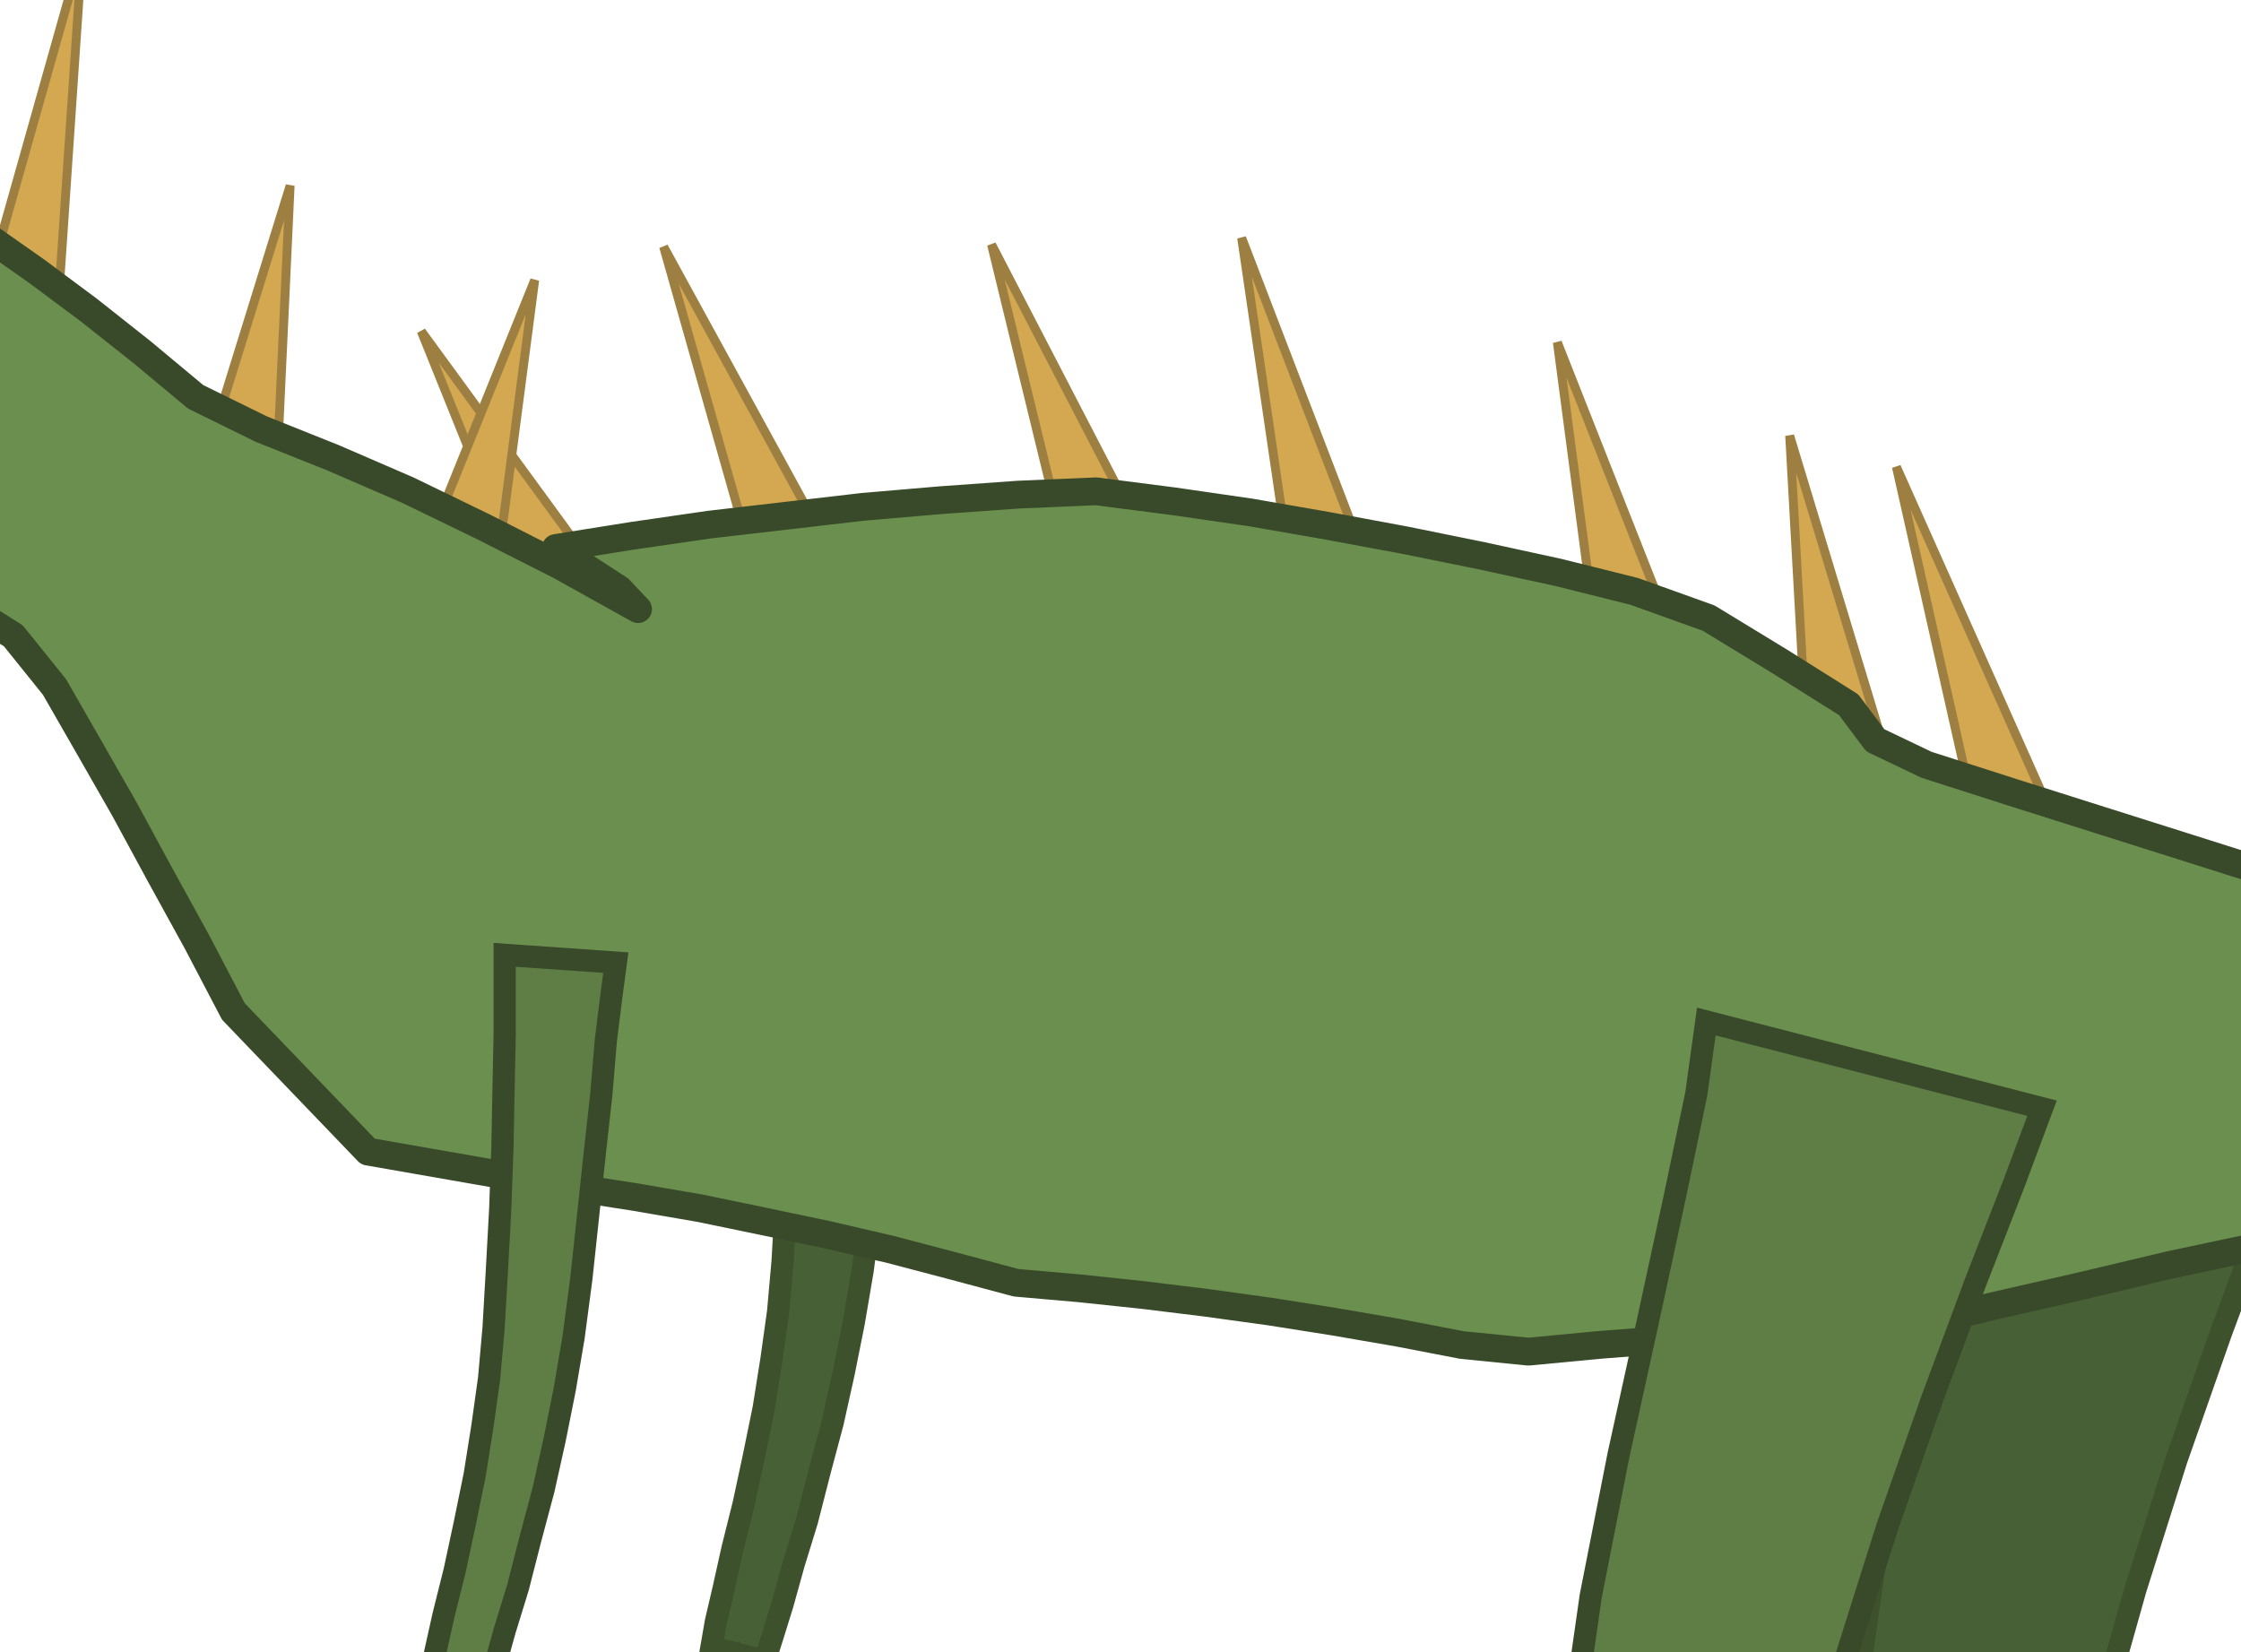
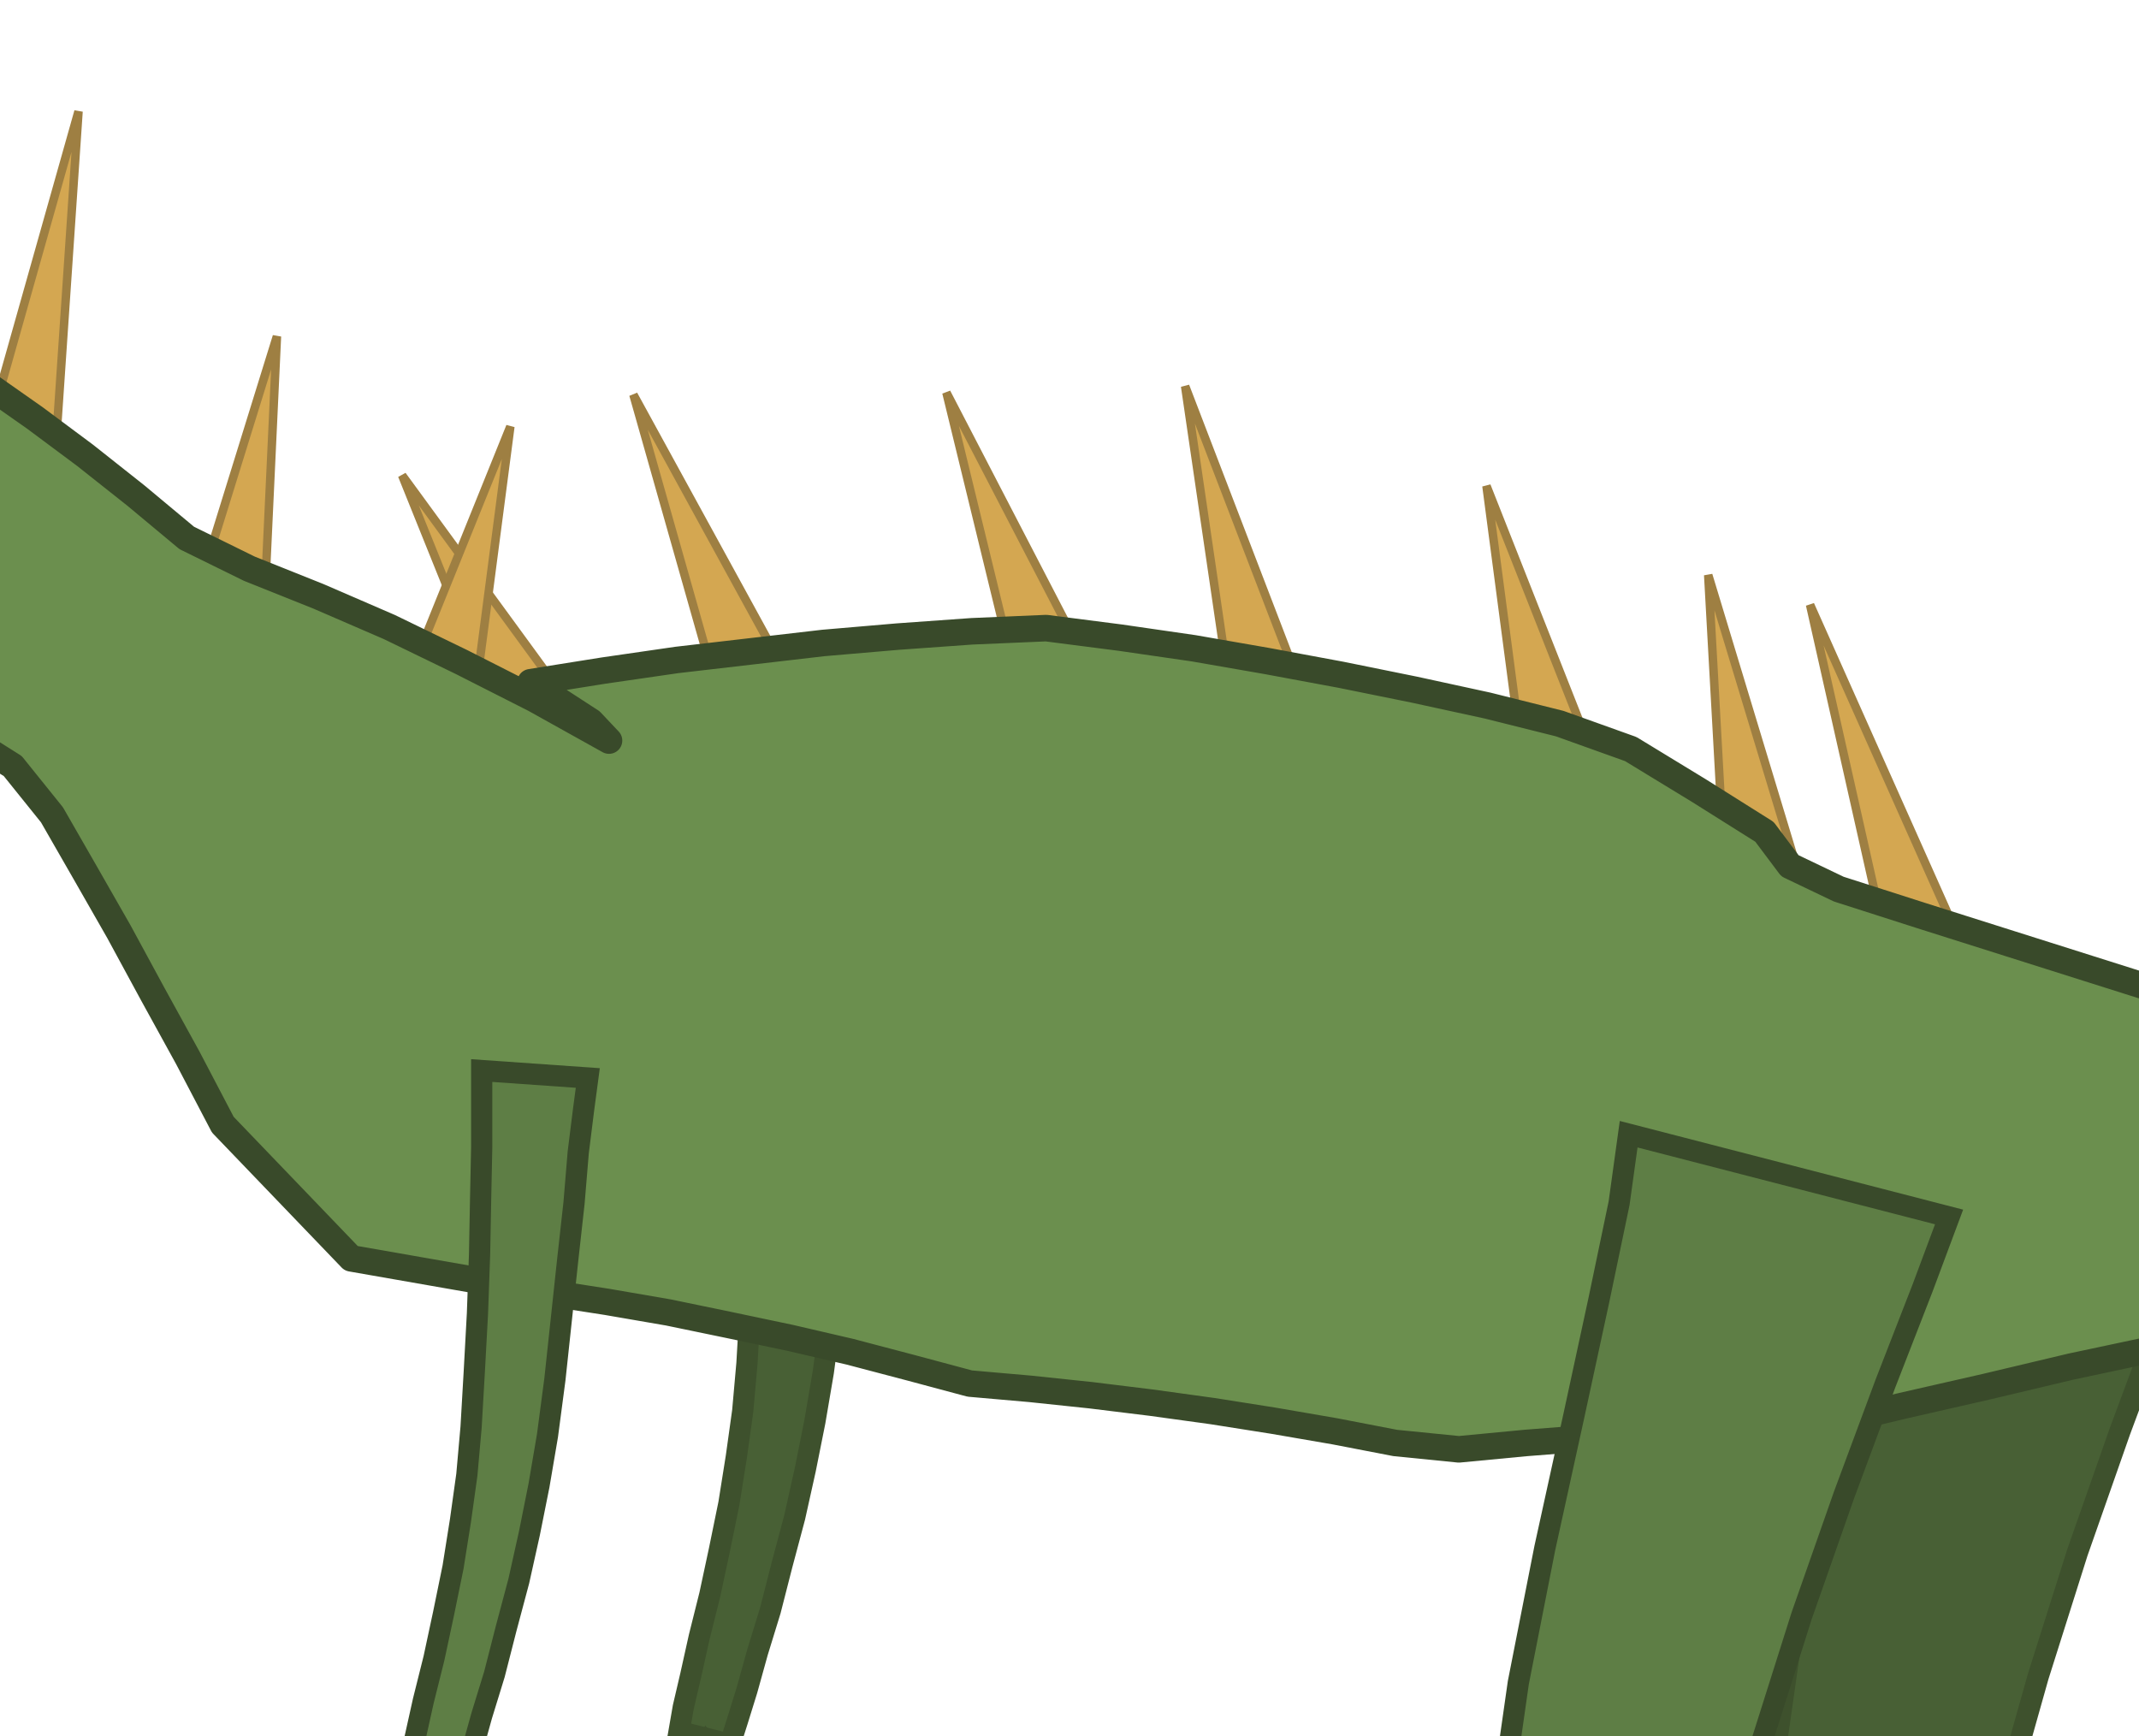
- <svg xmlns="http://www.w3.org/2000/svg" viewBox="340.4 208.5 201.6 148.6" role="img" aria-label="Velociraptor skin">
+ <svg xmlns="http://www.w3.org/2000/svg" viewBox="340.4 193.5 201.6 163.6" role="img" aria-label="Velociraptor skin">
  <path d="M519.9 294.4L519 300.9L517.1 310L514.7 321.1L512 333.4L509.5 346.1L507.7 358.7L506.8 370.5L507.5 381.1L510.4 390.6L515.2 398.4L521 404.6L526.9 409.6L532.5 413.9L537 417.5L540.2 420.5L541.7 423L541.4 425.8L540.1 429.2L537.8 433L534.8 436.9L531.5 440.6L528.2 444.1L525.3 447.3L523.2 449.8L534.8 458.2L536.2 455.9L538.5 452.8L541.5 448.9L544.9 444.4L548.1 439.3L550.8 433.7L552.5 427.6L552.3 421L550.3 414.5L546.5 408.8L541.8 403.7L537.1 398.7L532.7 393.8L529.3 388.9L527.2 384.1L526.5 379.1L527.3 372.1L529.4 362.5L532.5 351.5L536.2 339.8L540.2 328.4L544.1 317.9L547.6 308.9L550.1 302.2Z" fill="#486035" stroke="#3e512d" stroke-width="2" />
  <ellipse cx="527" cy="461" rx="20.1" ry="6.5" fill="#486035" stroke="#3e512d" stroke-width="2" />
  <path d="M411.8 288.4L411.8 291.5L411.8 295.6L411.7 300.4L411.6 305.7L411.4 311.3L411.1 316.8L410.8 322L410.4 326.5L409.8 330.8L409.1 335.2L408.2 339.6L407.3 343.8L406.3 347.8L405.5 351.4L404.8 354.4L404.4 356.7L409.2 357.9L409.9 355.7L410.8 352.8L411.8 349.2L413 345.3L414.1 341L415.3 336.5L416.3 332L417.2 327.5L418 322.8L418.7 317.5L419.3 311.9L419.9 306.3L420.5 300.9L420.9 296.1L421.4 292.1L421.8 289.1Z" fill="#486035" stroke="#3e512d" stroke-width="2" />
  <path d="M406.8 357.3L397.8 366.3L411.8 364.3Z" fill="#486035" stroke="#3e512d" stroke-width="1.5" />
  <g fill="#cf9d3e" stroke="#93712e" stroke-width="0.8" opacity="0.9">
    <path d="M675.5 307.6L663 275.4L668.6 307Z" />
    <path d="M640.4 302.7L627.5 272.1L633.5 302.1Z" />
    <path d="M614.7 299.2L601.7 266.9L607.7 298.7Z" />
    <path d="M581.2 294.9L567.2 274.3L574.2 294.5Z" />
    <path d="M556.6 291.9L543 261.3L549.6 291.6Z" />
    <path d="M525 281.9L511 250.5L518 281.6Z" />
    <path d="M509.6 274.8L501.4 247.7L502.8 272.9Z" />
    <path d="M490.4 264.4L480.5 239.3L483.6 262.8Z" />
    <path d="M463 258.3L452.1 229.9L456.1 257.2Z" />
    <path d="M442.3 255L429.6 230.5L435.4 254.3Z" />
    <path d="M414.5 257L400.1 230.7L407.5 256.8Z" />
    <path d="M394 259.8L378.3 238.3L387 259.9Z" />
    <path d="M385.1 259.7L388.5 233.7L379.9 255Z" />
    <path d="M365.3 250.9L366.5 225.2L359.9 246.5Z" />
    <path d="M345.6 236.4L347.8 204L339.7 232.7Z" />
    <path d="M331.8 227.1L331.6 191.7L325.5 224.1Z" />
    <path d="M313 218.8L303.6 192.4L306.2 217.2Z" />
  </g>
  <defs>
    <clipPath id="bod-part-velociraptor-skin">
      <path d="M754.6 317.8L745.2 316.3L735.9 314.9L726.6 313.4L717.4 312L708.3 310.6L699.2 309.3L690.1 307.9L681.1 306.6L672.2 305.3L663.4 304.1L654.5 302.8L645.8 301.6L637.1 300.4L628.5 299.2L619.9 298.1L611.4 297L602.9 295.9L594.5 294.8L586.1 293.7L577.8 292.7L569.6 291.7L561.4 290.7L553.2 289.8L545.2 287.3L537.3 284.8L529.4 282.3L521.5 279.8L513.7 277.3L509.1 275.1L506.7 271.9L500.5 268L494.1 264.1L487.4 261.7L480.6 260L473.7 258.5L466.8 257.1L459.8 255.8L452.9 254.6L446 253.6L439 252.7L432 253L425 253.5L418 254.1L411.1 254.9L404.2 255.7L397.3 256.7L390.4 257.8L396.1 261.5L397.8 263.3L390.8 259.4L383.9 255.9L377.1 252.6L370.4 249.7L363.9 247.1L358 244.2L353.2 240.2L348.4 236.4L343.7 232.9L339 229.6L334.2 226.6L329.5 223.8L324.7 221.3L319.9 219L315.1 217L310.1 216L305 216L300 216.3L295.1 216.9L290.5 217.9L286 219.3L281.7 220.9L277.7 222.8L273.9 225.1L270.3 227.6L267 230.3L264 233.3L261.2 236.4L266.9 244.5L270.4 243.3L273.7 242.5L276.9 242L279.9 241.8L282.9 241.9L285.9 242.2L288.7 242.7L291.5 243.5L294.2 244.5L297 245.7L299.7 247L302.5 248.6L305.5 249.7L308.8 250.4L312.3 251.3L316 252.5L319.9 254L324 255.8L328.2 257.8L332.5 260.2L337 262.8L341.6 265.7L345.3 270.3L348.4 275.7L351.6 281.3L354.8 287.2L358.1 293.2L361.4 299.5L373.5 312.1L391.8 315.3L397.6 316.2L403.4 317.2L409.2 318.4L414.9 319.6L420.5 320.9L426.2 322.4L431.8 323.9L437.5 324.4L443.2 325L448.9 325.7L454.7 326.5L460.4 327.4L466.2 328.4L471.9 329.5L477.9 330.1L484.2 329.5L490.6 329L500.9 329.5L511.8 327.9L519.7 326L527.6 324.2L535.6 322.3L543.6 320.6L551.7 319L559.9 318.9L568 318.8L576.3 318.7L584.6 318.7L592.9 318.7L601.4 318.7L609.9 318.8L618.4 318.8L627 318.9L635.7 319L644.4 319.2L653.2 319.4L662.1 319.5L671 319.8L680 320L689 320.3L698.1 320.5L707.3 320.8L716.5 321.2L725.8 321.5L735.2 321.9L744.6 322.3L754.1 322.8Z" />
    </clipPath>
  </defs>
  <path d="M754.6 317.8L745.2 316.3L735.9 314.9L726.6 313.4L717.4 312L708.3 310.6L699.2 309.3L690.1 307.9L681.1 306.6L672.2 305.3L663.4 304.1L654.5 302.8L645.8 301.6L637.1 300.4L628.5 299.2L619.9 298.1L611.4 297L602.9 295.9L594.5 294.8L586.1 293.7L577.8 292.7L569.6 291.7L561.4 290.7L553.2 289.8L545.2 287.3L537.3 284.8L529.4 282.3L521.5 279.8L513.7 277.3L509.1 275.1L506.7 271.9L500.5 268L494.1 264.1L487.4 261.7L480.6 260L473.7 258.5L466.8 257.1L459.8 255.8L452.9 254.6L446 253.6L439 252.7L432 253L425 253.5L418 254.1L411.1 254.9L404.2 255.7L397.3 256.7L390.4 257.8L396.1 261.5L397.8 263.3L390.8 259.4L383.9 255.9L377.1 252.6L370.4 249.7L363.9 247.1L358 244.2L353.2 240.2L348.4 236.4L343.7 232.9L339 229.6L334.2 226.6L329.5 223.8L324.7 221.3L319.9 219L315.1 217L310.1 216L305 216L300 216.3L295.1 216.9L290.5 217.9L286 219.3L281.7 220.9L277.7 222.8L273.9 225.1L270.3 227.6L267 230.3L264 233.3L261.2 236.4L266.9 244.5L270.4 243.3L273.7 242.5L276.9 242L279.9 241.8L282.9 241.9L285.9 242.2L288.7 242.7L291.5 243.5L294.2 244.5L297 245.7L299.7 247L302.5 248.6L305.5 249.7L308.8 250.4L312.3 251.3L316 252.5L319.9 254L324 255.8L328.2 257.8L332.5 260.2L337 262.8L341.6 265.7L345.3 270.3L348.4 275.7L351.6 281.3L354.8 287.2L358.1 293.2L361.4 299.5L373.5 312.1L391.8 315.3L397.6 316.2L403.4 317.2L409.2 318.4L414.9 319.6L420.5 320.9L426.2 322.4L431.8 323.9L437.5 324.4L443.2 325L448.9 325.7L454.7 326.5L460.4 327.4L466.2 328.4L471.9 329.5L477.9 330.1L484.2 329.5L490.6 329L500.9 329.5L511.8 327.9L519.7 326L527.6 324.2L535.6 322.3L543.6 320.6L551.7 319L559.9 318.9L568 318.8L576.3 318.7L584.6 318.7L592.9 318.7L601.4 318.7L609.9 318.8L618.4 318.8L627 318.9L635.7 319L644.4 319.2L653.2 319.4L662.1 319.5L671 319.8L680 320L689 320.3L698.1 320.5L707.3 320.8L716.5 321.2L725.8 321.5L735.2 321.9L744.6 322.3L754.1 322.8Z" fill="#6b8f4e" stroke="#394a2a" stroke-width="2.5" stroke-linejoin="round" />
  <path d="M297.3 242.7L294.3 241.5L288.4 239.8L285.3 239.3L278.9 239L275.6 239.3L268.8 240.8" fill="none" stroke="#394a2a" stroke-width="2" opacity="0.7" />
  <g opacity="1">
    <path d="M294.3 242L292.9 247L291.4 241Z" fill="#f6f2e4" stroke="#8a7a52" stroke-width="0.8" />
    <path d="M288.4 240.3L286.9 245.5L285.4 239.7Z" fill="#f6f2e4" stroke="#8a7a52" stroke-width="0.8" />
    <path d="M285.4 239.7L282.2 245.1L279.1 239.5Z" fill="#f6f2e4" stroke="#8a7a52" stroke-width="0.8" />
    <path d="M279.1 239.5L277.5 245.1L275.8 239.7Z" fill="#f6f2e4" stroke="#8a7a52" stroke-width="0.8" />
    <path d="M272.5 240.3L270.8 246.3L269 241.2Z" fill="#f6f2e4" stroke="#8a7a52" stroke-width="0.8" />
  </g>
  <circle cx="303.2" cy="226.5" r="3.5" fill="#fdfaef" stroke="#394a2a" stroke-width="1.5" />
  <circle cx="302.3" cy="226.5" r="1.6" fill="#1c1a14" />
  <path d="M493.9 300.4L493 306.9L491.1 316L488.7 327.1L486 339.4L483.5 352.1L481.7 364.7L480.8 376.5L481.5 387.1L484.4 396.6L489.2 404.4L495 410.6L500.9 415.6L506.5 419.9L511 423.5L514.2 426.5L515.7 429L515.4 431.8L514.1 435.2L511.8 439L508.8 442.9L505.5 446.6L502.2 450.1L499.3 453.3L497.2 455.8L508.8 464.2L510.2 461.9L512.5 458.8L515.5 454.9L518.9 450.4L522.1 445.3L524.8 439.7L526.5 433.6L526.3 427L524.3 420.5L520.5 414.8L515.8 409.7L511.1 404.7L506.7 399.8L503.3 394.9L501.2 390.1L500.5 385.1L501.3 378.1L503.4 368.5L506.5 357.5L510.2 345.8L514.2 334.4L518.1 323.9L521.6 314.9L524.1 308.2Z" fill="#5e7e45" stroke="#394a2a" stroke-width="2" />
  <ellipse cx="501" cy="464" rx="21.1" ry="7" fill="#5e7e45" stroke="#394a2a" stroke-width="2" />
  <path d="M481.9 462L469.9 468L485.9 469Z" fill="#5e7e45" stroke="#394a2a" stroke-width="1.5" />
  <path d="M385.8 294.4L385.8 297.5L385.8 301.6L385.7 306.4L385.6 311.7L385.4 317.3L385.1 322.8L384.8 328L384.4 332.5L383.8 336.8L383.1 341.2L382.2 345.6L381.3 349.8L380.3 353.8L379.5 357.4L378.8 360.4L378.4 362.7L383.2 363.9L383.9 361.7L384.8 358.8L385.8 355.2L387 351.3L388.1 347L389.3 342.5L390.3 338L391.2 333.5L392 328.8L392.7 323.5L393.3 317.9L393.9 312.3L394.5 306.9L394.9 302.1L395.4 298.1L395.8 295.1Z" fill="#5e7e45" stroke="#394a2a" stroke-width="2" />
  <path d="M380.8 363.3L371.8 372.3L385.8 370.3Z" fill="#5e7e45" stroke="#394a2a" stroke-width="1.5" />
</svg>
